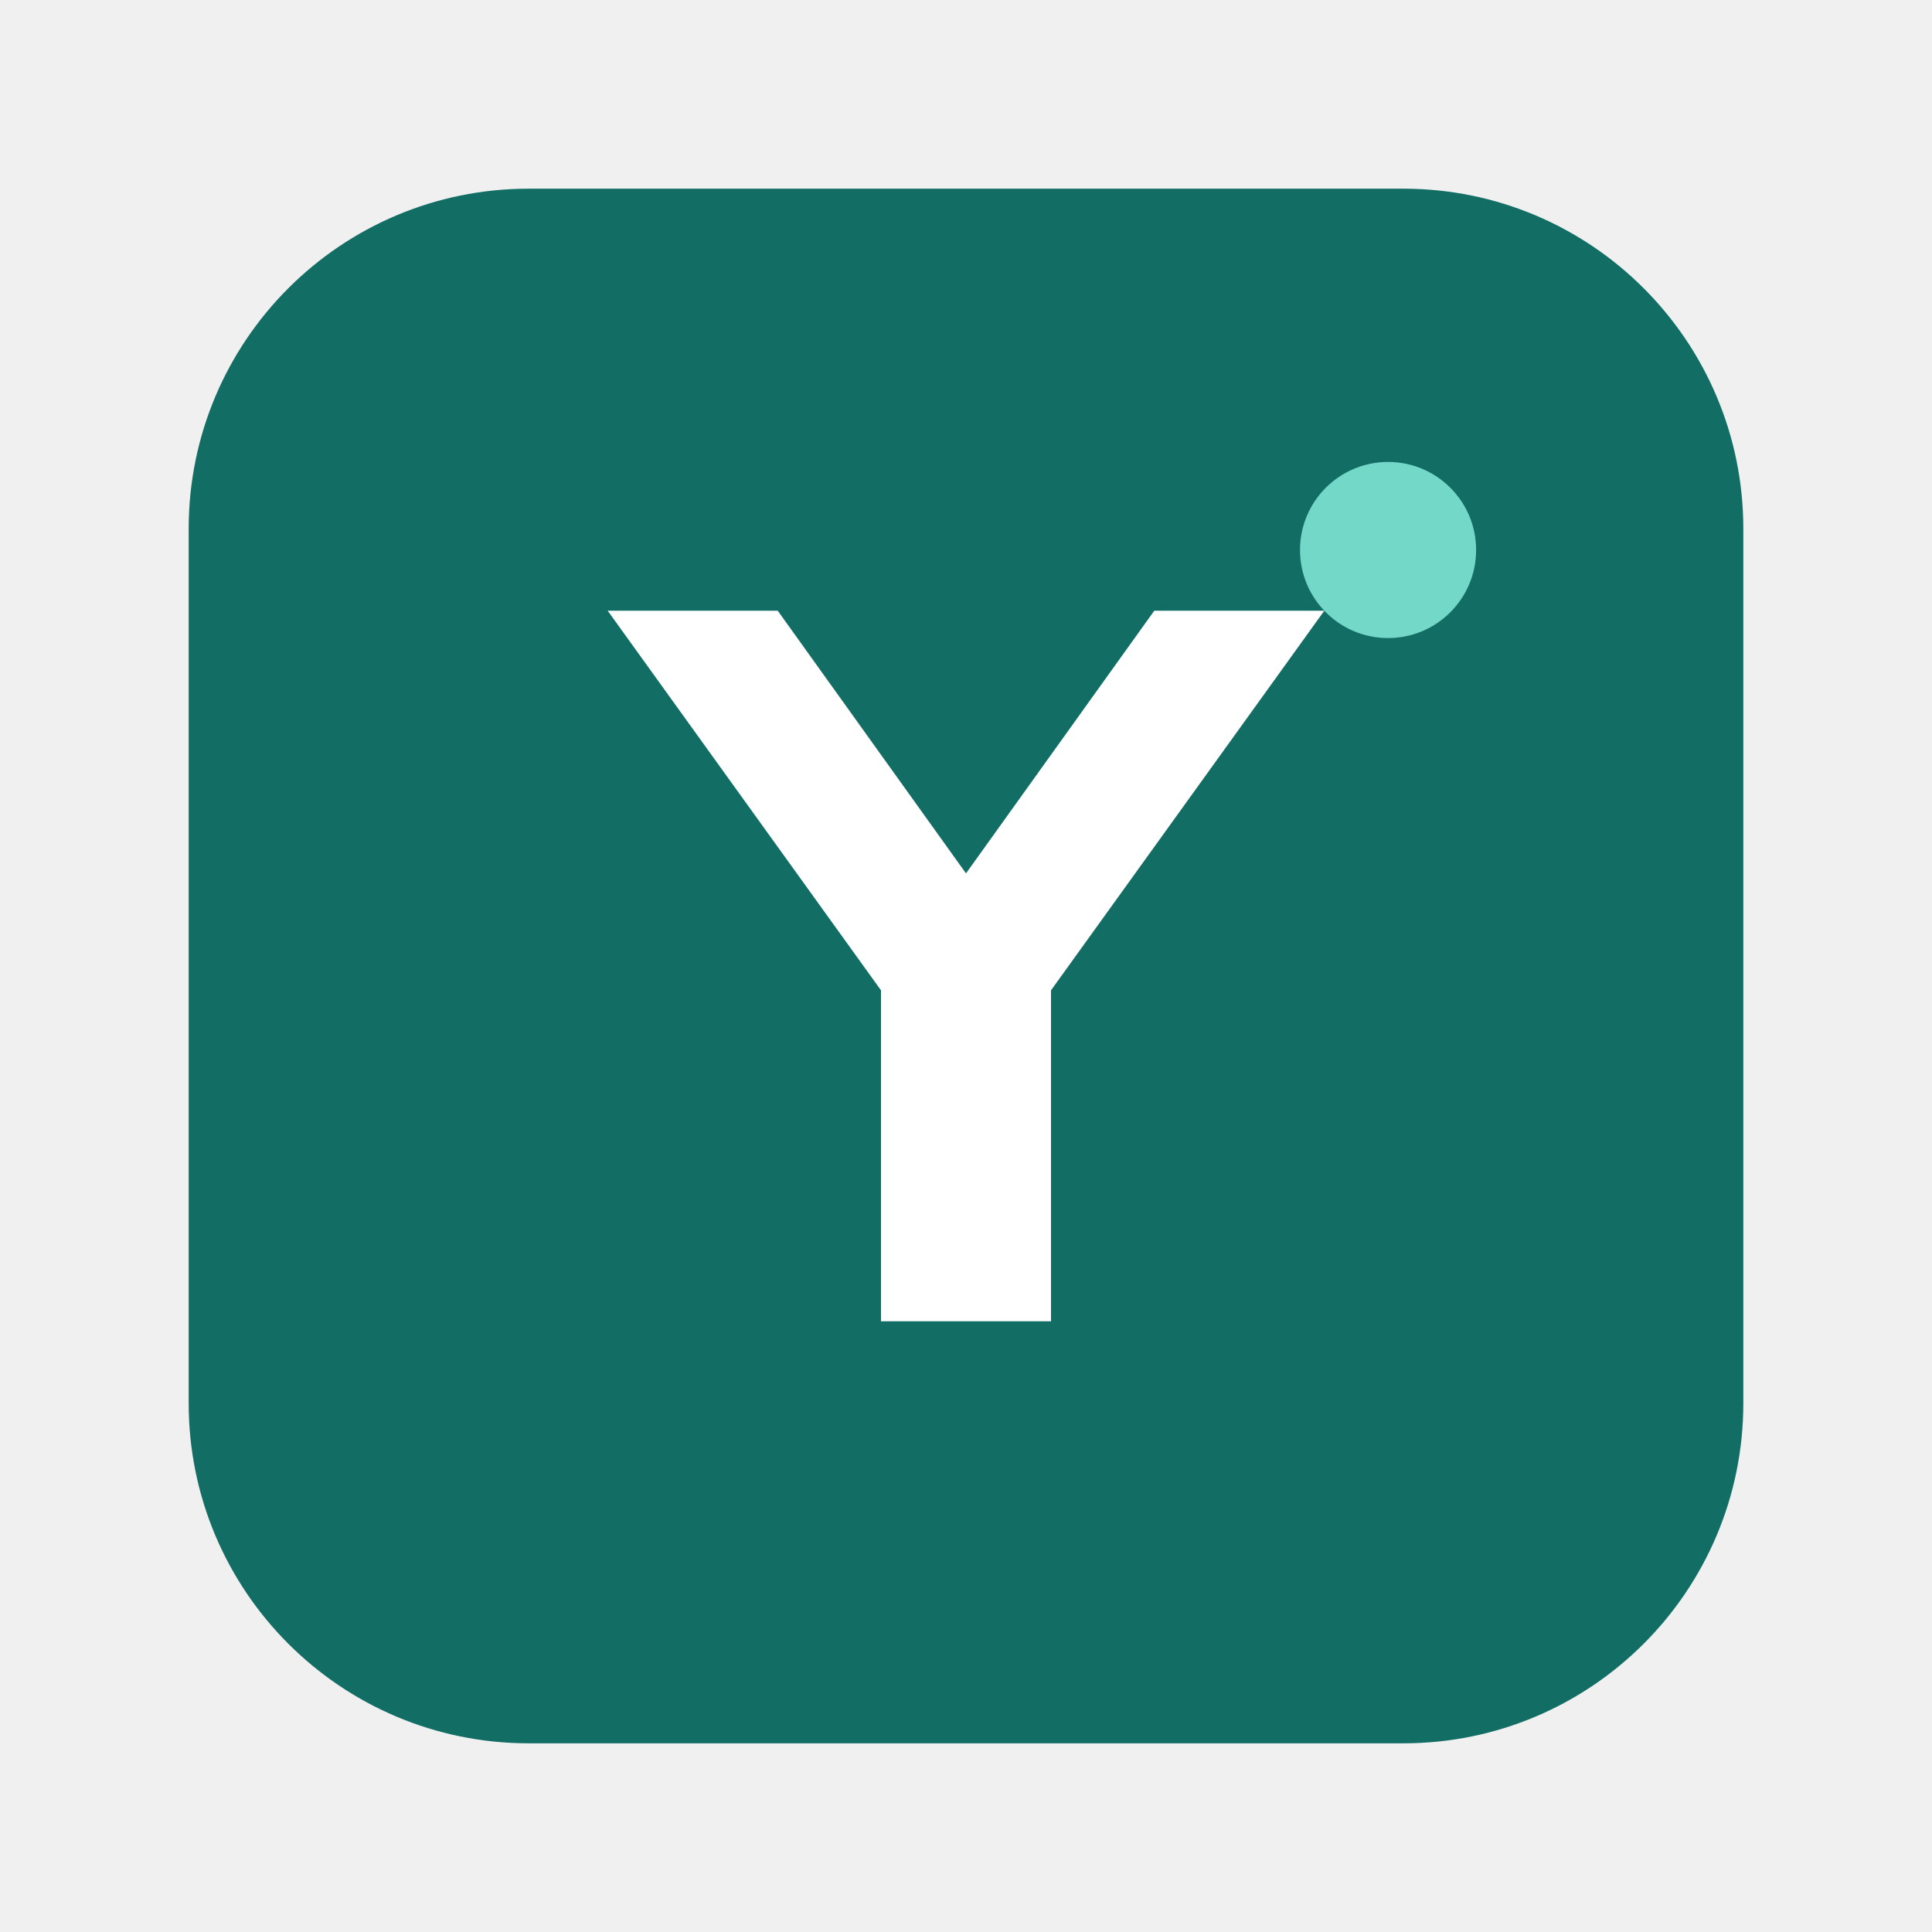
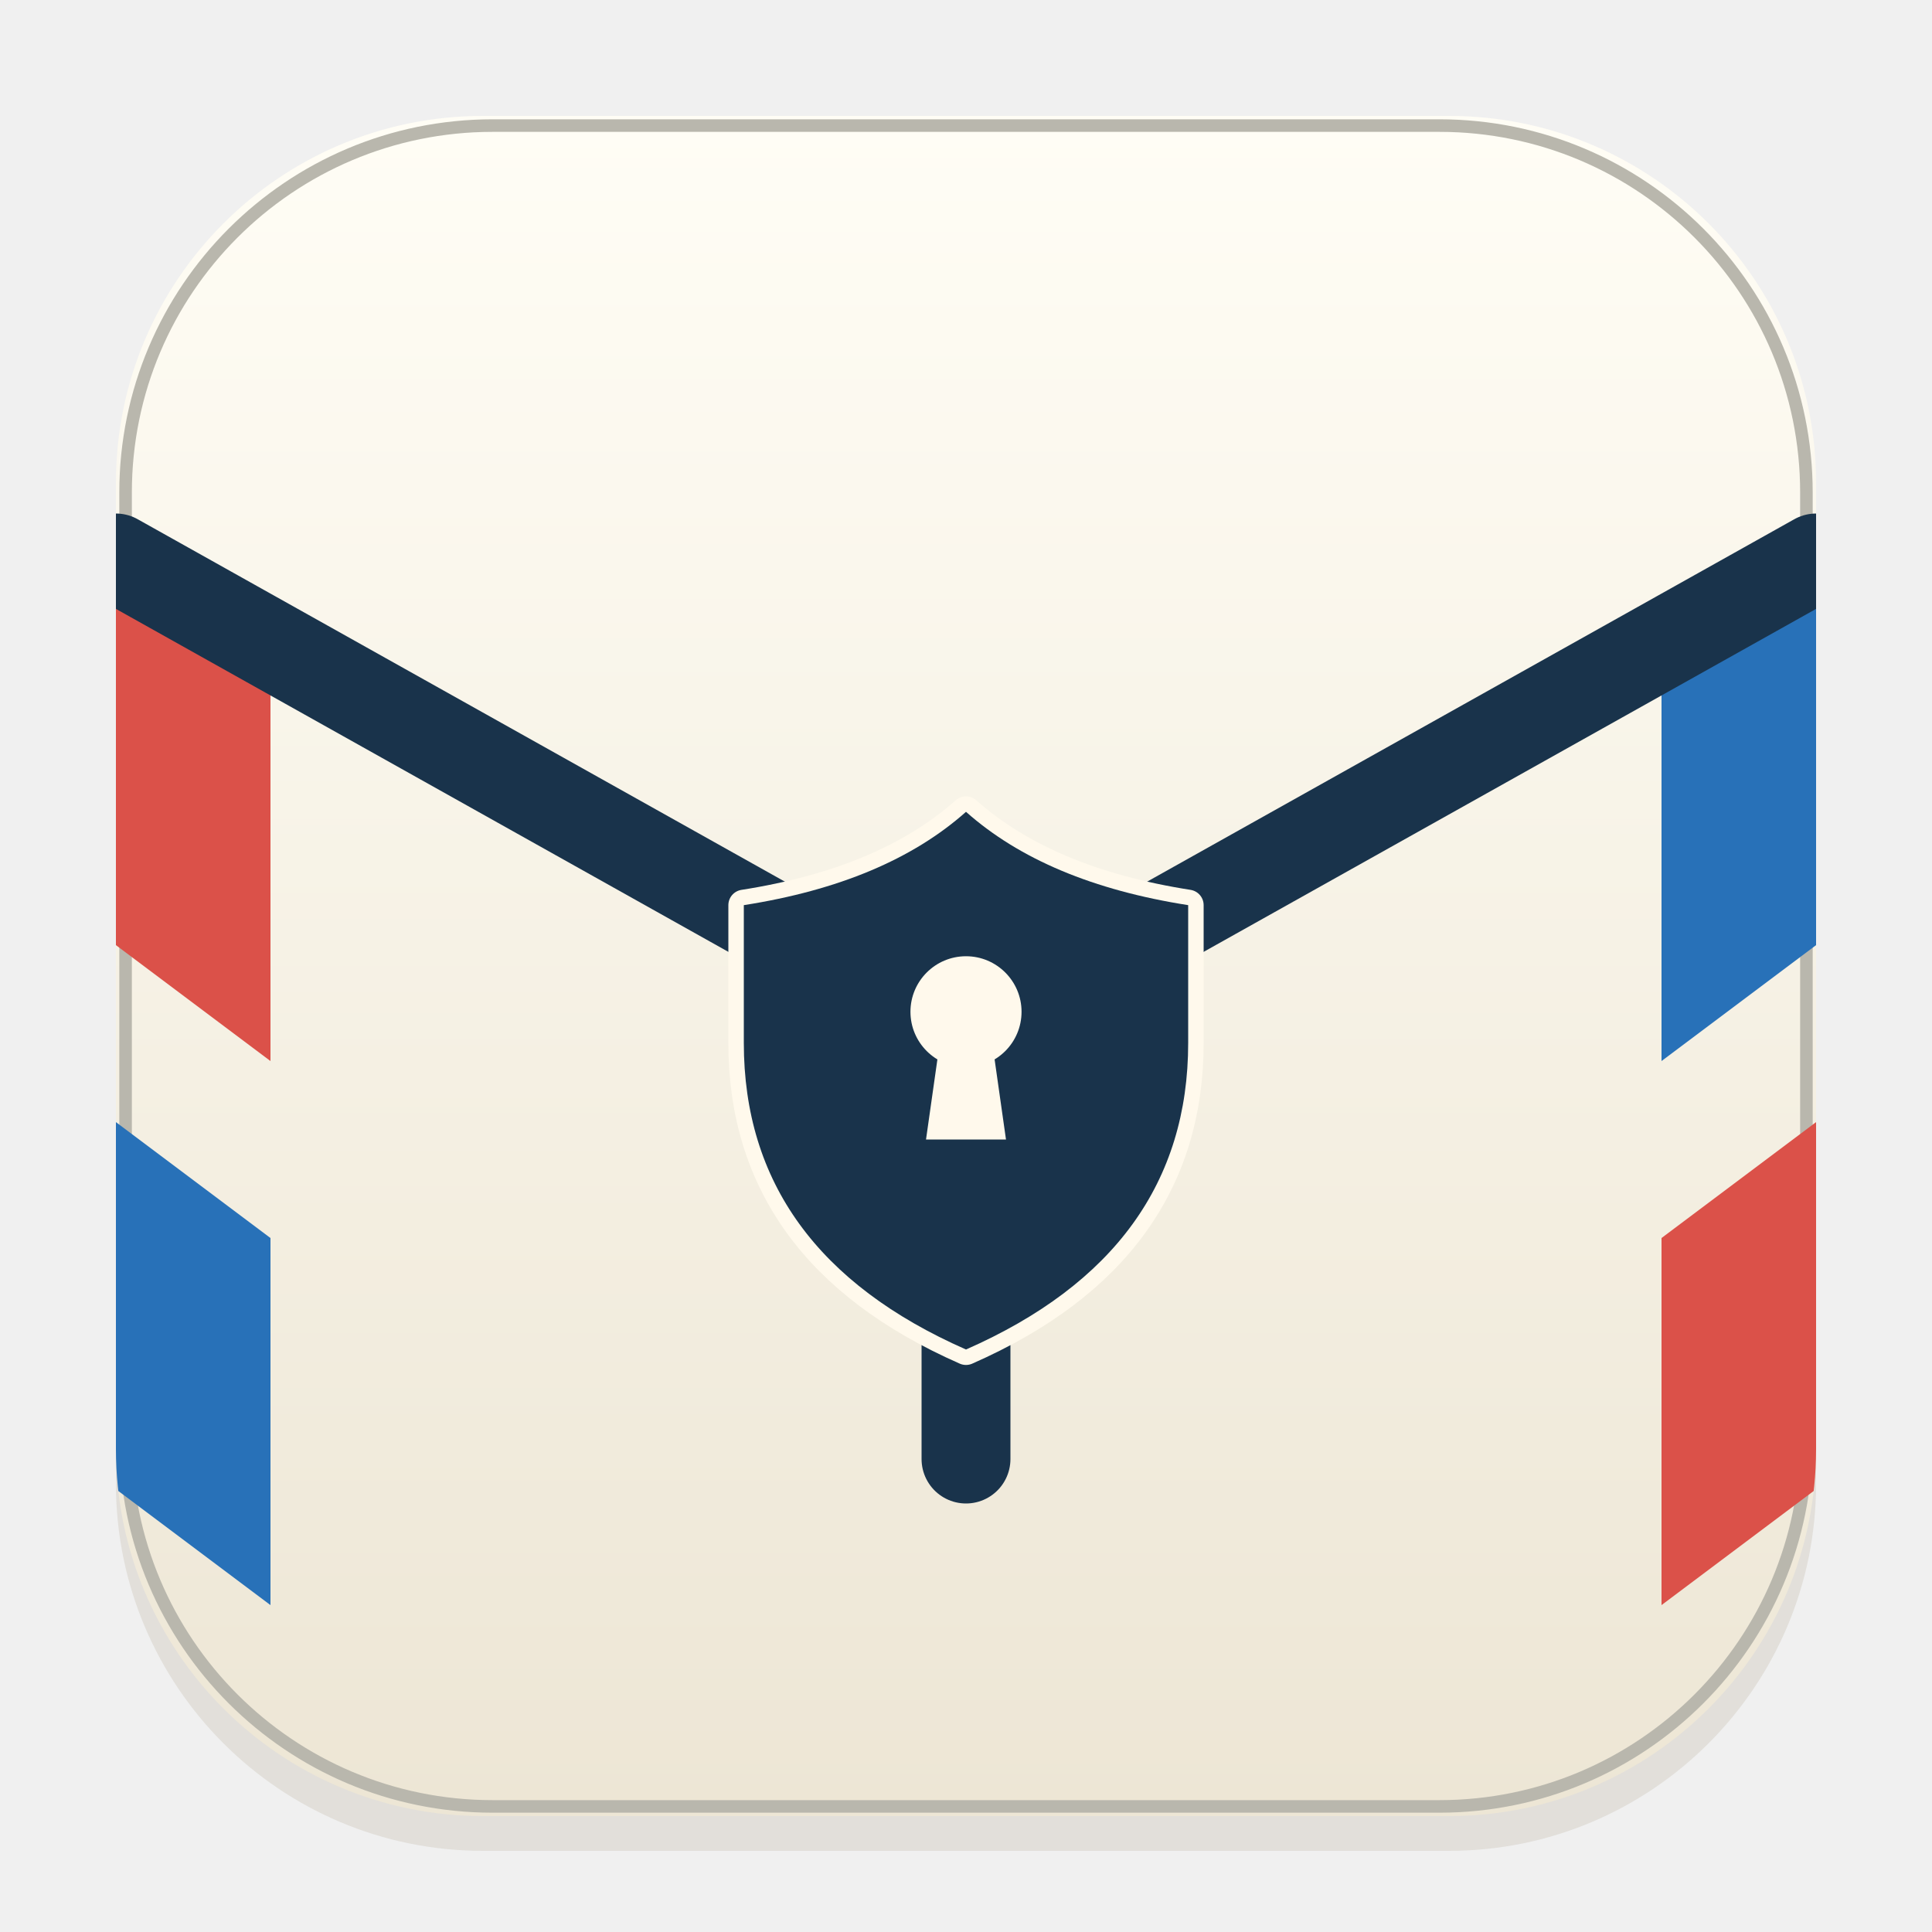
<svg xmlns="http://www.w3.org/2000/svg" width="1024" height="1024" viewBox="0 0 1024 1024">
-   <g transform="translate(100 100) scale(0.8046875)">
-     <rect x="0" y="0" width="1024" height="1024" rx="224" ry="224" fill="#126d65" />
-     <path d="M276 278h112l124 173 124-173h112L568 528v218H456V528z" fill="#ffffff" />
-     <circle cx="790" cy="238" r="58" fill="#73d8c7" />
+   <defs>
+     <linearGradient id="paper" x2="0" y2="1">
+       <stop stop-color="#FFFDF5" />
+       <stop offset="1" stop-color="#EDE6D5" />
+     </linearGradient>
+     <linearGradient id="flap" x2="0" y2="1">
+       <stop stop-color="#FFFDF7" />
+       <stop offset="1" stop-color="#F5EFDF" />
+     </linearGradient>
+     <linearGradient id="navy" x2=".7" y2="1">
+       <stop stop-color="#345A7A" />
+       <stop offset=".5" stop-color="#193650" />
+       <stop offset="1" stop-color="#0D2135" />
+     </linearGradient>
+     <clipPath id="env">
+       <rect x="61.44" y="61.44" width="901.12" height="901.12" rx="194.56" fill="white" />
+     </clipPath>
+   </defs>
+   <rect x="61.44" y="79.872" width="901.12" height="901.12" rx="194.56" fill="#BDB4A2" opacity="0.28" />
+   <rect x="61.44" y="61.44" width="901.12" height="901.12" rx="194.56" fill="url(#paper)" />
+   <rect x="66.56" y="66.56" width="890.88" height="890.88" rx="194.56" fill="none" stroke="#B9B7AD" stroke-width="6.656" />
+   <g clip-path="url(#env)">
+     <path d="M61.44 306.381l81.92 61.44v194.56l-81.92 -61.44z" fill="#DB5149" />
+     <path d="M962.56 306.381l-81.92 61.44v194.56l81.92 -61.44z" fill="#2871B8" />
+     <path d="M61.44 594.739l81.92 61.44v194.56l-81.92 -61.44z" fill="#2871B8" />
+     <path d="M962.56 594.739l-81.92 61.44v194.56l81.92 -61.44z" fill="#DB5149" />
  </g>
+   <g clip-path="url(#env)">
+     <path d="M61.44 295.731L512 548.045L962.56 295.731" fill="none" stroke="#19334B" stroke-width="47.104" stroke-linecap="round" stroke-linejoin="round" />
+     <path d="M512 548.045V773.325" fill="none" stroke="#19334B" stroke-width="47.104" stroke-linecap="round" stroke-linejoin="round" />
+   </g>
+   <path d="M512 430.285Q469.606 467.968 394.24 479.744V552.755Q394.24 663.45 512 715.264Q629.76 663.45 629.76 552.755V479.744Q554.394 467.968 512 430.285Z" fill="#19334B" stroke="#FFF9EC" stroke-width="16.384" stroke-linejoin="round" paint-order="stroke" />
+   <circle cx="512" cy="536.269" r="29.44" fill="#FFF9EC" />
+   <path d="M498.752 548.045L490.803 603.981H533.197L525.248 548.045Z" fill="#FFF9EC" />
</svg>
